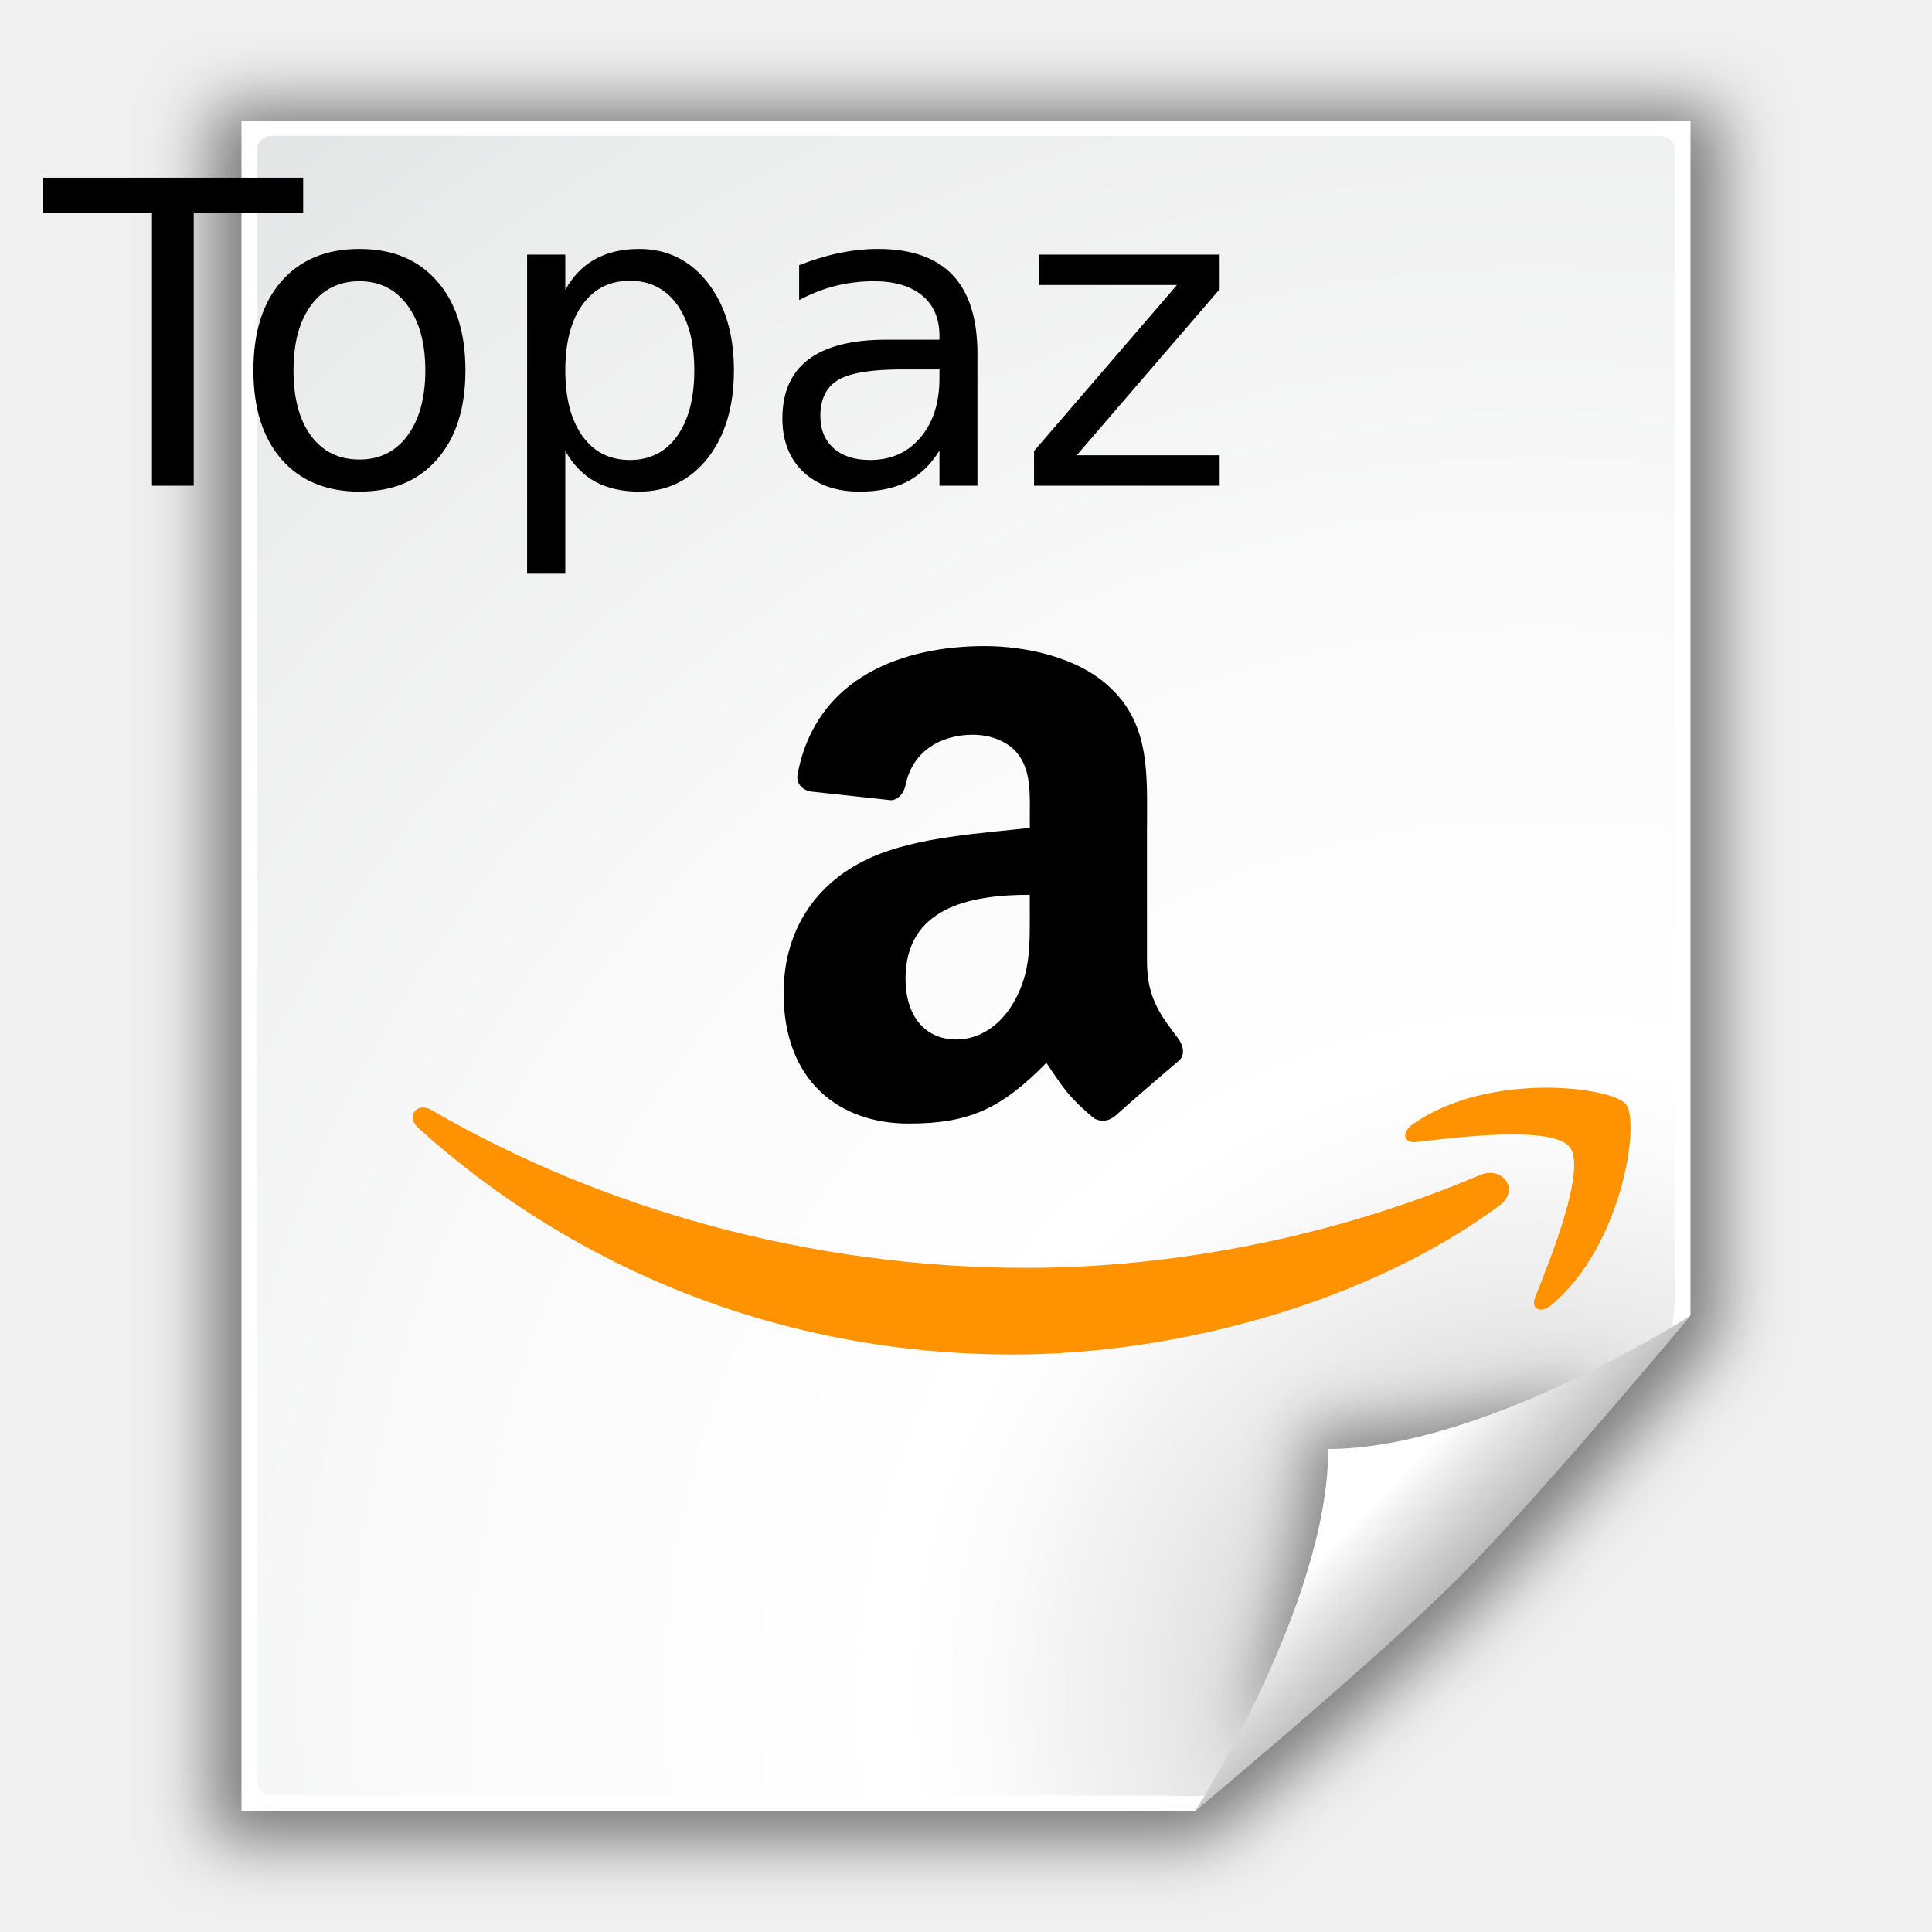
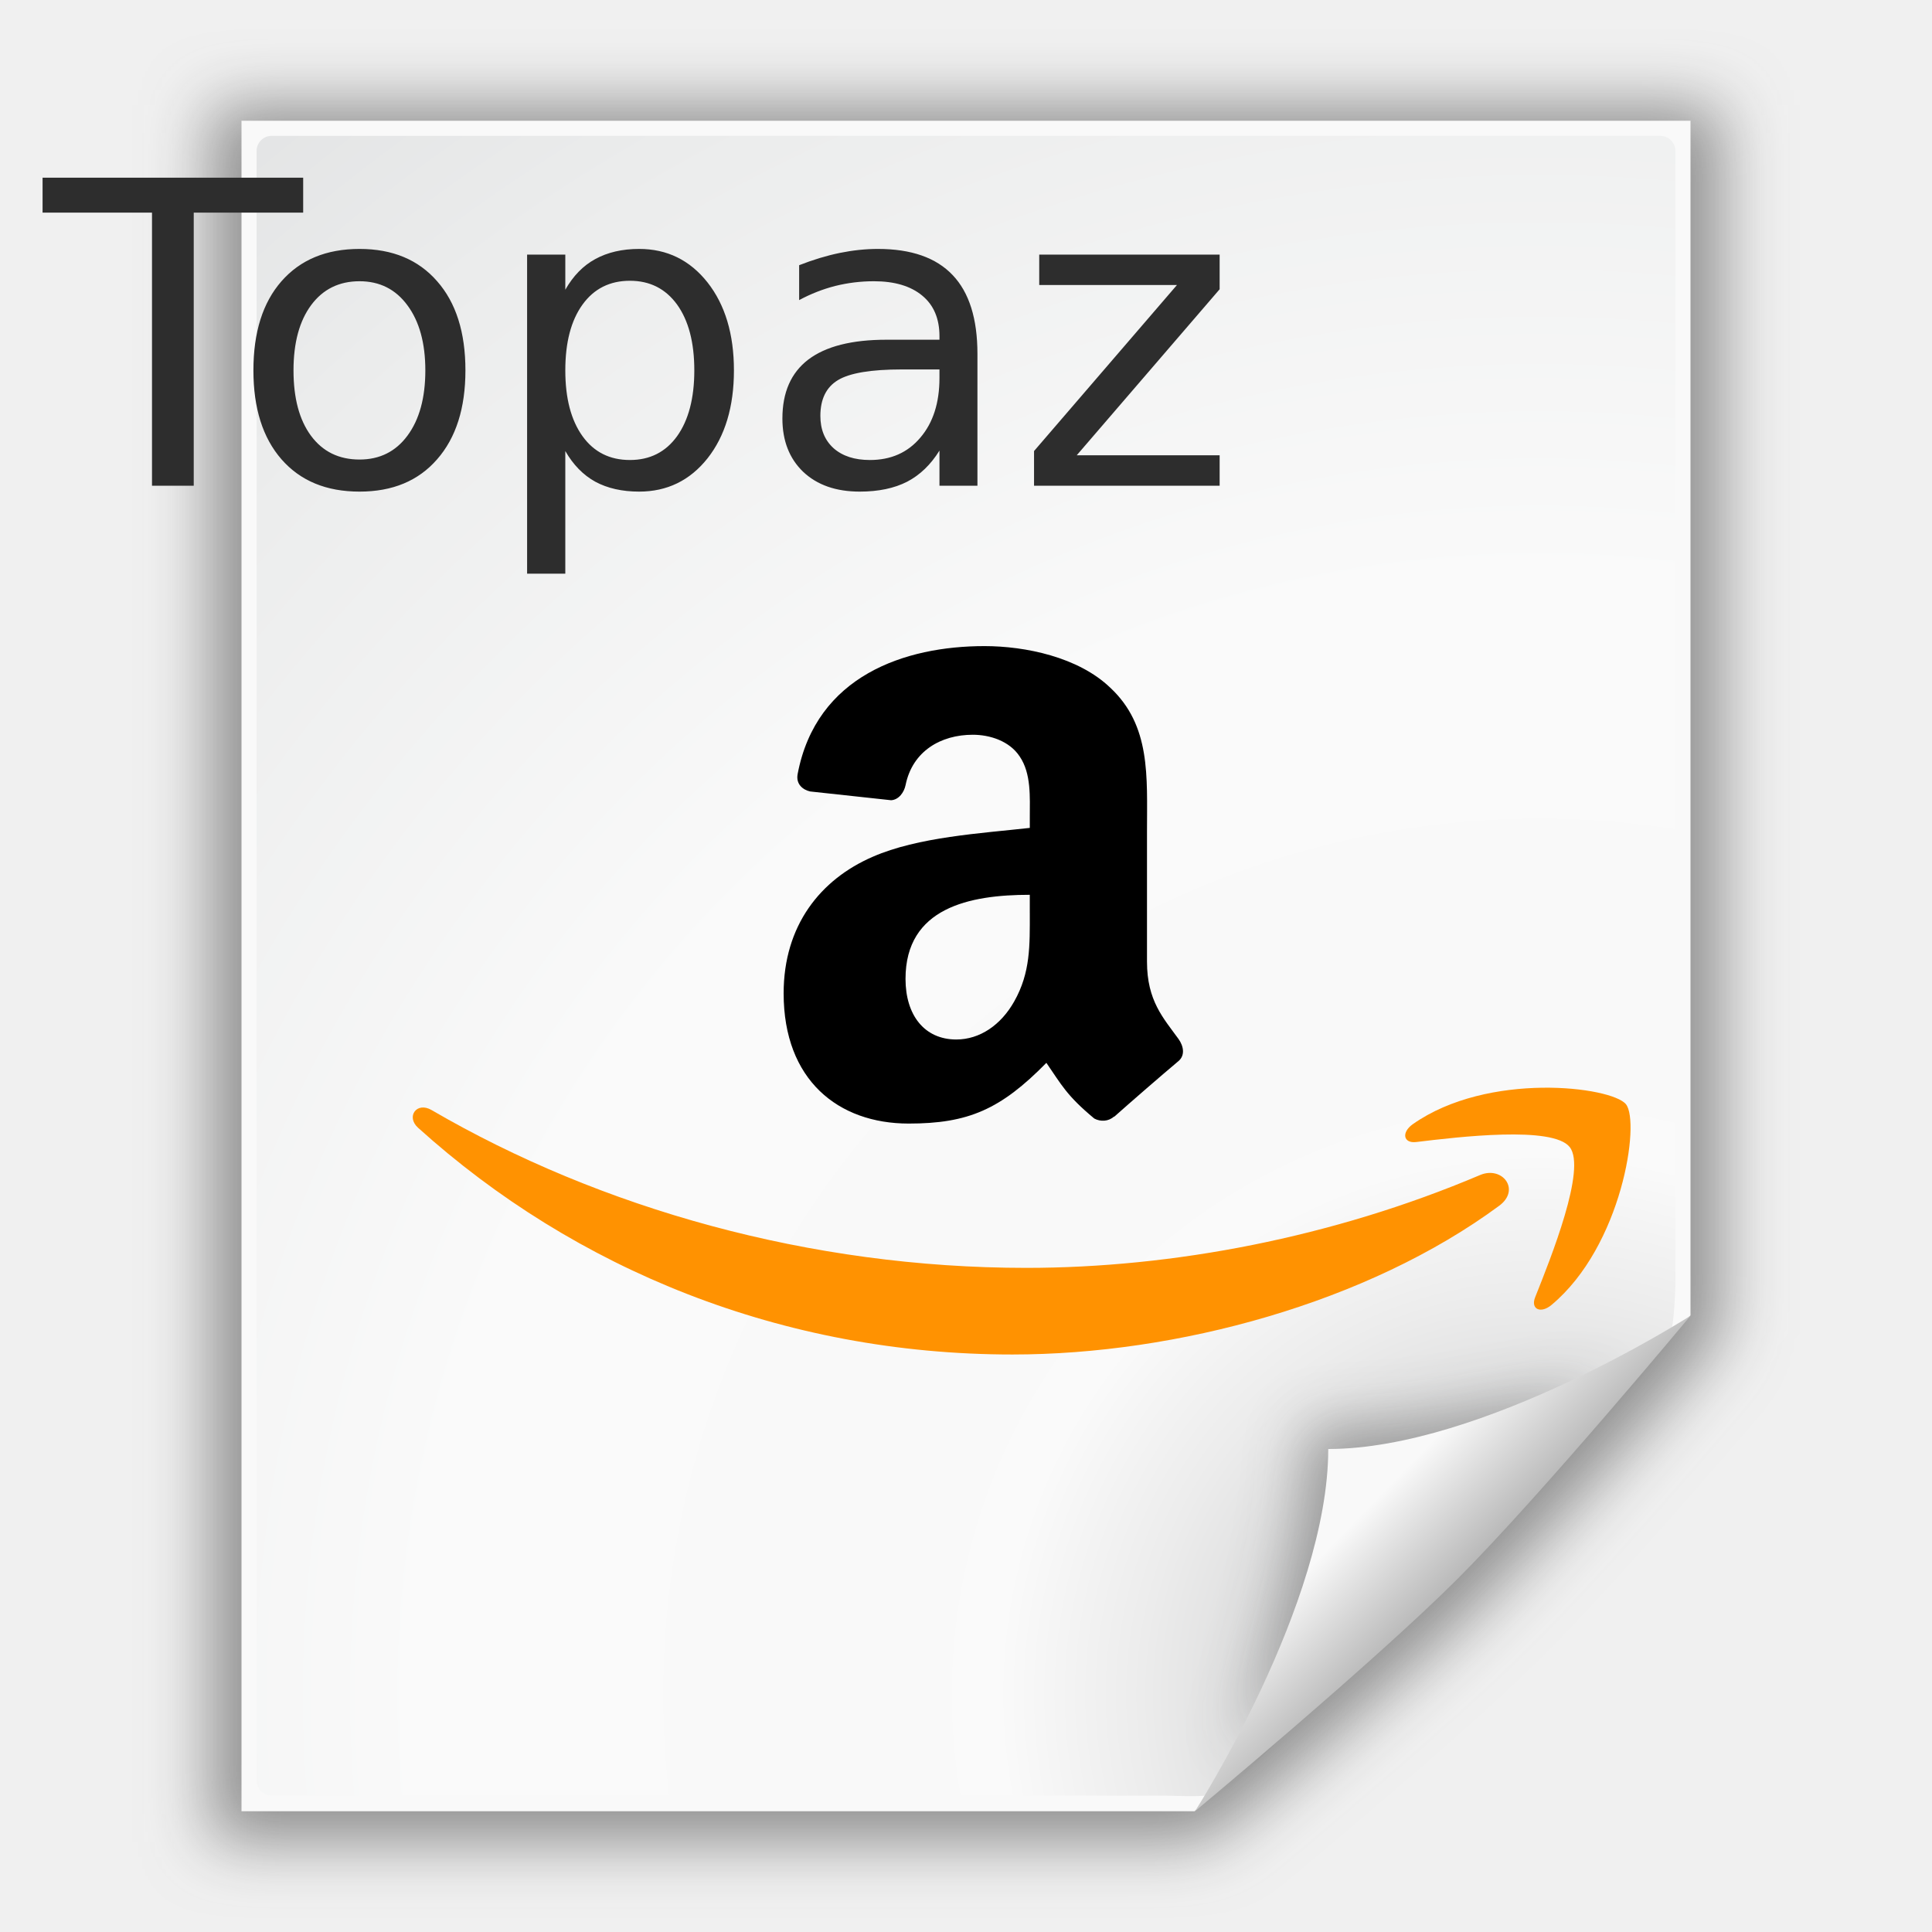
<svg xmlns="http://www.w3.org/2000/svg" xmlns:xlink="http://www.w3.org/1999/xlink" version="1.0" width="128" height="128" id="svg2606">
  <defs id="defs2608">
    <linearGradient id="linearGradient10207">
      <stop id="stop10209" style="stop-color:#a2a2a2;stop-opacity:1" offset="0" />
-       <stop id="stop10211" style="stop-color:#ffffff;stop-opacity:1" offset="1" />
+       <stop id="stop10211" style="stop-color:#f9f9f9;stop-opacity:1" offset="1" />
    </linearGradient>
    <linearGradient x1="96" y1="104" x2="88" y2="96" id="XMLID_12_" gradientUnits="userSpaceOnUse">
      <stop id="stop83" style="stop-color:#888a85;stop-opacity:1" offset="0" />
      <stop id="stop85" style="stop-color:#8c8e89;stop-opacity:1" offset="0.007" />
      <stop id="stop87" style="stop-color:#abaca9;stop-opacity:1" offset="0.067" />
      <stop id="stop89" style="stop-color:#c5c6c4;stop-opacity:1" offset="0.135" />
      <stop id="stop91" style="stop-color:#dbdbda;stop-opacity:1" offset="0.265" />
      <stop id="stop93" style="stop-color:#ebebeb;stop-opacity:1" offset="0.376" />
      <stop id="stop95" style="stop-color:#f7f7f6;stop-opacity:1" offset="0.487" />
      <stop id="stop97" style="stop-color:#fdfdfd;stop-opacity:1" offset="0.632" />
-       <stop id="stop99" style="stop-color:#ffffff;stop-opacity:1" offset="1" />
+       <stop id="stop99" style="stop-color:#f9f9f9;stop-opacity:1" offset="1" />
    </linearGradient>
    <radialGradient cx="102" cy="112.305" r="139.559" id="XMLID_8_" gradientUnits="userSpaceOnUse">
      <stop id="stop41" style="stop-color:#b7b8b9;stop-opacity:1" offset="0" />
      <stop id="stop47" style="stop-color:#ececec;stop-opacity:1" offset="0.189" />
      <stop id="stop49" style="stop-color:#fafafa;stop-opacity:1" offset="0.257" />
-       <stop id="stop51" style="stop-color:#ffffff;stop-opacity:1" offset="0.301" />
+       <stop id="stop51" style="stop-color:#f9f9f9;stop-opacity:1" offset="0.301" />
      <stop id="stop53" style="stop-color:#fafafa;stop-opacity:1" offset="0.531" />
      <stop id="stop55" style="stop-color:#ebecec;stop-opacity:1" offset="0.845" />
      <stop id="stop57" style="stop-color:#e1e2e3;stop-opacity:1" offset="1" />
    </radialGradient>
    <filter x="-0.192" y="-0.192" width="1.384" height="1.384" color-interpolation-filters="sRGB" id="filter6697">
      <feGaussianBlur id="feGaussianBlur6699" stdDeviation="1.945" />
    </filter>
    <clipPath id="clipPath7084">
-       <path d="m 72,88 -32,32 -8,0 0,-40 40,0 0,8 z" id="path7086" style="fill:#000000;fill-opacity:1;fill-rule:evenodd;stroke:none" />
+       <path d="m 72,88 -32,32 -8,0 0,-40 40,0 0,8 z" id="path7086" style="fill:#2d2d2d;fill-opacity:1;fill-rule:evenodd;stroke:none" />
    </clipPath>
    <radialGradient cx="102" cy="112.305" r="139.559" id="radialGradient9437" xlink:href="#XMLID_8_" gradientUnits="userSpaceOnUse" gradientTransform="matrix(1,0,0,0.9996653,2e-6,0.00301608)" />
    <linearGradient x1="98.617" y1="106.414" x2="91.229" y2="99.255" id="linearGradient10213" xlink:href="#linearGradient10207" gradientUnits="userSpaceOnUse" />
    <filter color-interpolation-filters="sRGB" id="filter2770">
      <feGaussianBlur id="feGaussianBlur2772" stdDeviation="2.079" />
    </filter>
  </defs>
  <g id="layer1">
-     <path d="m 16,8 0,112 c 0,0 63.156,0 63.156,0 l 0.031,0 c 3e-6,0 11.906,-9.906 17.406,-15.406 C 102.094,99.094 112,87.188 112,87.188 L 112,87.156 112,8 16,8 z" transform="matrix(1.041667,0,0,1.026786,-2.666667,-1.214289)" id="path7865" style="opacity:0.5;fill:#000000;fill-opacity:1;filter:url(#filter2770)" />
-     <path d="M 16,8 16,120 c 0,0 63.146,0 63.146,0 L 112,87.146 112,8 16,8 z" id="path34" style="fill:#ffffff;fill-opacity:1" />
+     <path d="m 16,8 0,112 c 0,0 63.156,0 63.156,0 l 0.031,0 c 3e-6,0 11.906,-9.906 17.406,-15.406 C 102.094,99.094 112,87.188 112,87.188 L 112,87.156 112,8 16,8 z" transform="matrix(1.041667,0,0,1.026786,-2.666667,-1.214289)" id="path7865" style="opacity:0.5;fill:#2d2d2d;fill-opacity:1;filter:url(#filter2770)" />
+     <path d="M 16,8 16,120 c 0,0 63.146,0 63.146,0 L 112,87.146 112,8 16,8 z" id="path34" style="fill:#f9f9f9;fill-opacity:1" />
    <path d="m 18,9 c -0.551,0 -1,0.449 -1,1 l 0,107.964 c 0,0.552 0.449,1 1,1 l 59.172,0 c 0.263,0 2.763,0.118 2.949,-0.069 L 110.707,88.094 C 110.894,87.907 111,85.409 111,85.147 l 0,-75.147 c 0,-0.551 -0.448,-1 -1,-1 l -92,0 z" id="path59" style="fill:url(#radialGradient9437);fill-opacity:1" />
-     <path d="m 41.88,115.982 c 0,0 24.31,-24.31 24.31,-24.31 0,0 -9.353,2.913 -19.603,2.913 0,10.25 -4.706,21.396 -4.706,21.396 z" transform="translate(40,0)" clip-path="url(#clipPath7084)" id="path5540" style="opacity:0.4;fill:#000000;fill-opacity:1;filter:url(#filter6697)" />
+     <path d="m 41.88,115.982 c 0,0 24.31,-24.31 24.31,-24.31 0,0 -9.353,2.913 -19.603,2.913 0,10.25 -4.706,21.396 -4.706,21.396 z" transform="translate(40,0)" clip-path="url(#clipPath7084)" id="path5540" style="opacity:0.4;fill:#2d2d2d;fill-opacity:1;filter:url(#filter6697)" />
    <path d="m 79.172,120 c 0,0 11.914,-9.914 17.414,-15.414 5.5,-5.5 15.414,-17.414 15.414,-17.414 0,0 -13.75,8.828 -24,8.828 0,10.25 -8.828,24 -8.828,24 z" id="path14523" style="fill:url(#linearGradient10213);fill-opacity:1" />
-     <text x="64.703" y="32.176" id="text3772" xml:space="preserve" style="font-size:28px;font-style:normal;font-variant:normal;font-weight:normal;font-stretch:normal;text-align:center;line-height:125%;writing-mode:lr-tb;text-anchor:middle;fill:#000000;fill-opacity:1;stroke:none;font-family:DejaVu Sans;-inkscape-font-specification:DejaVu Sans">
+     <text x="64.703" y="32.176" id="text3772" xml:space="preserve" style="font-size:28px;font-style:normal;font-variant:normal;font-weight:normal;font-stretch:normal;text-align:center;line-height:125%;writing-mode:lr-tb;text-anchor:middle;fill:#2d2d2d;fill-opacity:1;stroke:none;font-family:DejaVu Sans;-inkscape-font-specification:DejaVu Sans">
      <tspan id="tspan3021" x="64.703" y="32.176">Topaz</tspan>
    </text>
    <path d="m 68.227,60.478 c 0,2.157 0.052,3.954 -1.035,5.874 -0.88,1.561 -2.279,2.517 -3.833,2.517 -2.121,0 -3.366,-1.62 -3.366,-4.015 C 59.993,60.14 64.225,59.283 68.226,59.283 v 1.195 z m 5.579,13.496 c -0.365,0.332 -0.896,0.352 -1.307,0.132 -1.838,-1.528 -2.167,-2.231 -3.174,-3.69 -3.035,3.094 -5.188,4.023 -9.123,4.023 -4.663,0 -8.284,-2.876 -8.284,-8.629 0,-4.49 2.433,-7.544 5.899,-9.045 3.005,-1.317 7.202,-1.556 10.41,-1.914 v -0.723 c 0,-1.313 0.104,-2.875 -0.671,-4.012 -0.674,-1.021 -1.968,-1.437 -3.106,-1.437 -2.111,0 -3.99,1.078 -4.45,3.321 -0.097,0.498 -0.46,0.991 -0.962,1.017 l -5.364,-0.581 c -0.456,-0.102 -0.958,-0.463 -0.828,-1.155 1.233,-6.511 7.109,-8.475 12.378,-8.475 2.693,0 6.215,0.719 8.335,2.757 2.693,2.515 2.432,5.869 2.432,9.524 v 8.623 c 0,2.596 1.081,3.732 2.091,5.128 0.354,0.503 0.434,1.103 -0.018,1.473 -1.131,0.949 -3.139,2.693 -4.244,3.676 l -0.014,-0.013 z" id="path4047" style="fill-rule:evenodd" />
    <path d="m 99.325,79.885 c -8.717,6.432 -21.357,9.854 -32.243,9.854 -15.251,0 -28.989,-5.637 -39.384,-15.022 -0.816,-0.738 -0.087,-1.747 0.892,-1.174 C 39.807,80.072 53.676,84 68,84 c 9.664,0 20.285,-2.004 30.059,-6.151 1.474,-0.623 2.709,0.972 1.266,2.036 z" id="path3858" style="fill:#ff9201;fill-rule:evenodd" />
    <path d="m 104,76 c -1.113,-1.426 -7.372,-0.676 -10.179,-0.337 -0.853,0.098 -0.984,-0.642 -0.217,-1.185 4.991,-3.506 13.168,-2.491 14.12,-1.319 0.957,1.187 -0.251,9.385 -4.929,13.294 -0.719,0.604 -1.404,0.286 -1.086,-0.51 C 102.76,83.311 105.118,77.427 104,76 z" id="path3860" style="fill:#ff9201;fill-rule:evenodd" />
  </g>
</svg>
